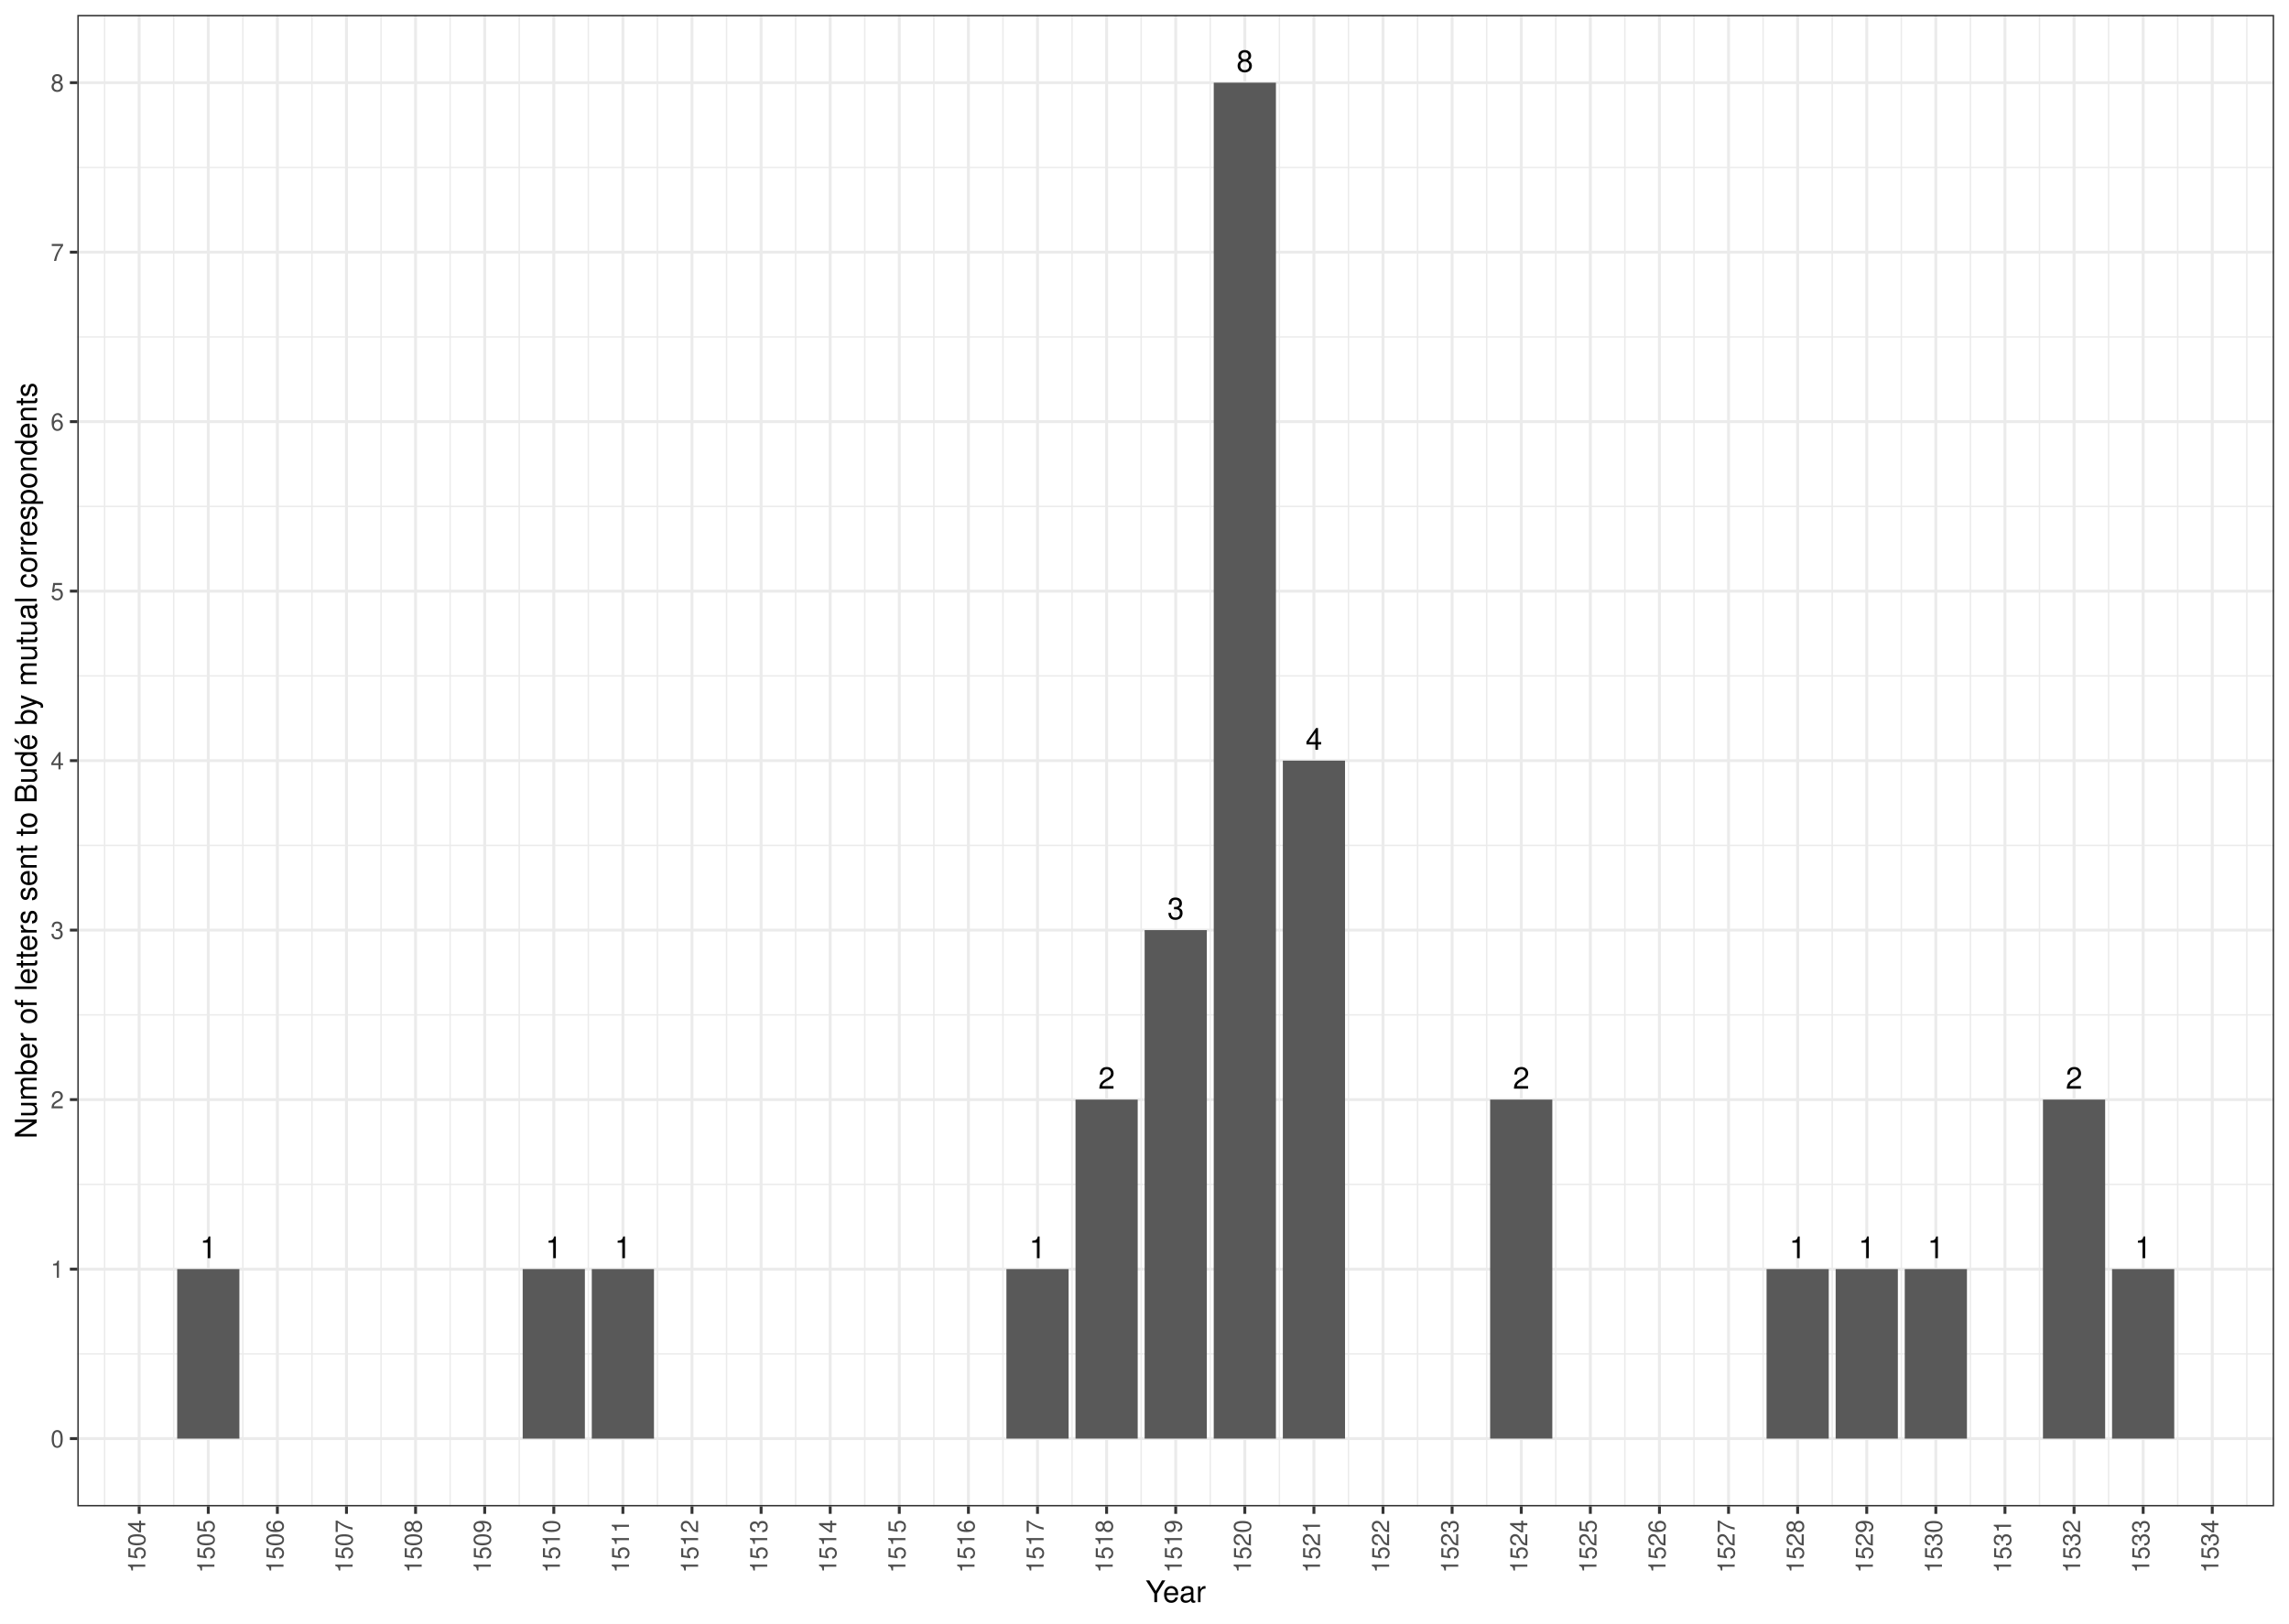
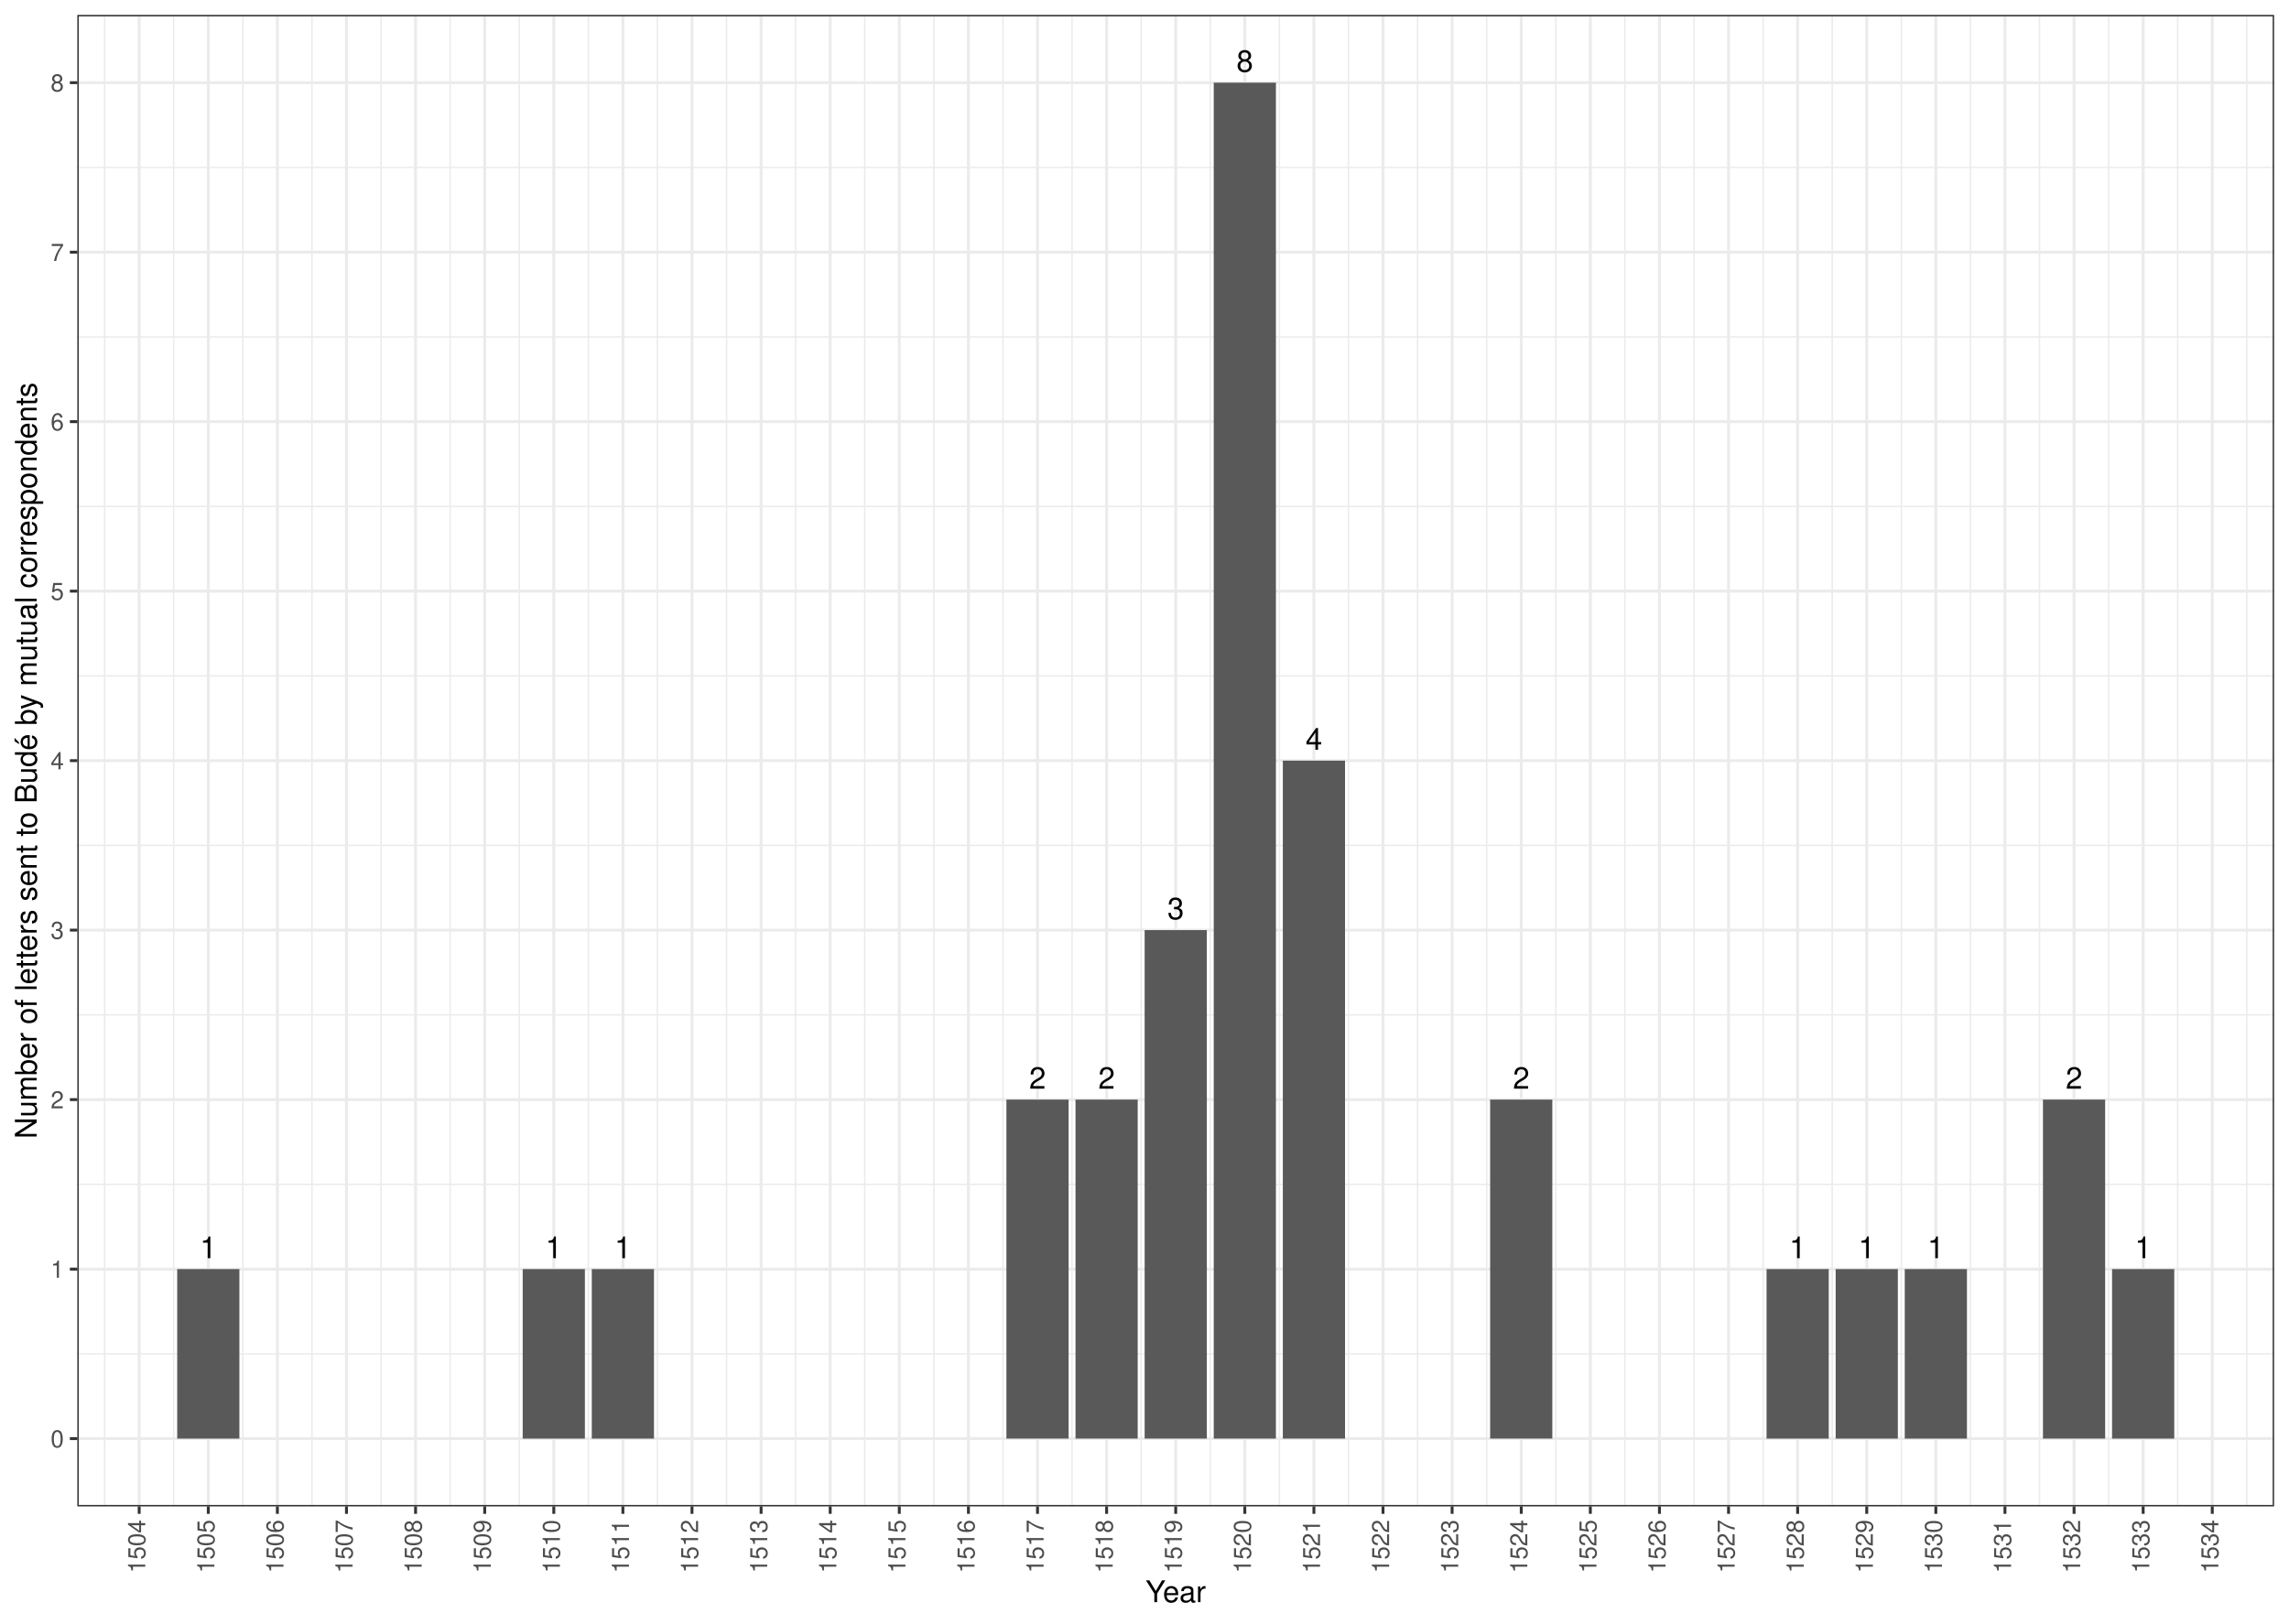
<svg xmlns="http://www.w3.org/2000/svg" class="svglite" width="842.40pt" height="597.60pt" viewBox="0 0 842.40 597.60">
  <defs>
    <style type="text/css">
    .svglite line, .svglite polyline, .svglite polygon, .svglite path, .svglite rect, .svglite circle {
      fill: none;
      stroke: #000000;
      stroke-linecap: round;
      stroke-linejoin: round;
      stroke-miterlimit: 10.00;
    }
    .svglite text {
      white-space: pre;
    }
  </style>
  </defs>
  <rect width="100%" height="100%" style="stroke: none; fill: #FFFFFF;" />
  <defs>
    <clipPath id="cpMC4wMHw4NDIuNDB8MC4wMHw1OTcuNjA=">
      <rect x="0.00" y="0.00" width="842.40" height="597.60" />
    </clipPath>
  </defs>
  <g clip-path="url(#cpMC4wMHw4NDIuNDB8MC4wMHw1OTcuNjA=)">
    <rect x="0" y="-0" width="842.40" height="597.60" style="stroke-width: 1.07; stroke: #FFFFFF; fill: #FFFFFF;" />
  </g>
  <defs>
    <clipPath id="cpMjguNDZ8ODM2LjkyfDUuNDh8NTU0LjQ4">
      <rect x="28.46" y="5.48" width="808.46" height="549.00" />
    </clipPath>
  </defs>
  <g clip-path="url(#cpMjguNDZ8ODM2LjkyfDUuNDh8NTU0LjQ4)">
    <rect x="28.46" y="5.48" width="808.46" height="549.00" style="stroke-width: 1.07; stroke: none; fill: #FFFFFF;" />
    <polyline points="28.46,498.33 836.92,498.33 " style="stroke-width: 0.53; stroke: #EBEBEB; stroke-linecap: butt;" />
    <polyline points="28.46,435.94 836.92,435.94 " style="stroke-width: 0.53; stroke: #EBEBEB; stroke-linecap: butt;" />
    <polyline points="28.46,373.56 836.92,373.56 " style="stroke-width: 0.53; stroke: #EBEBEB; stroke-linecap: butt;" />
    <polyline points="28.46,311.17 836.92,311.17 " style="stroke-width: 0.53; stroke: #EBEBEB; stroke-linecap: butt;" />
    <polyline points="28.46,248.78 836.92,248.78 " style="stroke-width: 0.53; stroke: #EBEBEB; stroke-linecap: butt;" />
    <polyline points="28.46,186.40 836.92,186.40 " style="stroke-width: 0.53; stroke: #EBEBEB; stroke-linecap: butt;" />
    <polyline points="28.46,124.01 836.92,124.01 " style="stroke-width: 0.53; stroke: #EBEBEB; stroke-linecap: butt;" />
    <polyline points="28.46,61.63 836.92,61.63 " style="stroke-width: 0.53; stroke: #EBEBEB; stroke-linecap: butt;" />
    <polyline points="38.50,554.48 38.50,5.48 " style="stroke-width: 0.53; stroke: #EBEBEB; stroke-linecap: butt;" />
    <polyline points="63.93,554.48 63.93,5.48 " style="stroke-width: 0.53; stroke: #EBEBEB; stroke-linecap: butt;" />
    <polyline points="89.37,554.48 89.37,5.48 " style="stroke-width: 0.53; stroke: #EBEBEB; stroke-linecap: butt;" />
    <polyline points="114.80,554.48 114.80,5.48 " style="stroke-width: 0.53; stroke: #EBEBEB; stroke-linecap: butt;" />
    <polyline points="140.23,554.48 140.23,5.48 " style="stroke-width: 0.53; stroke: #EBEBEB; stroke-linecap: butt;" />
    <polyline points="165.66,554.48 165.66,5.48 " style="stroke-width: 0.53; stroke: #EBEBEB; stroke-linecap: butt;" />
    <polyline points="191.09,554.48 191.09,5.48 " style="stroke-width: 0.53; stroke: #EBEBEB; stroke-linecap: butt;" />
    <polyline points="216.52,554.48 216.52,5.48 " style="stroke-width: 0.53; stroke: #EBEBEB; stroke-linecap: butt;" />
    <polyline points="241.95,554.48 241.95,5.48 " style="stroke-width: 0.53; stroke: #EBEBEB; stroke-linecap: butt;" />
    <polyline points="267.39,554.48 267.39,5.48 " style="stroke-width: 0.53; stroke: #EBEBEB; stroke-linecap: butt;" />
    <polyline points="292.82,554.48 292.82,5.48 " style="stroke-width: 0.53; stroke: #EBEBEB; stroke-linecap: butt;" />
    <polyline points="318.25,554.48 318.25,5.48 " style="stroke-width: 0.53; stroke: #EBEBEB; stroke-linecap: butt;" />
    <polyline points="343.68,554.48 343.68,5.48 " style="stroke-width: 0.53; stroke: #EBEBEB; stroke-linecap: butt;" />
    <polyline points="369.11,554.48 369.11,5.48 " style="stroke-width: 0.53; stroke: #EBEBEB; stroke-linecap: butt;" />
    <polyline points="394.54,554.48 394.54,5.48 " style="stroke-width: 0.53; stroke: #EBEBEB; stroke-linecap: butt;" />
    <polyline points="419.97,554.48 419.97,5.48 " style="stroke-width: 0.53; stroke: #EBEBEB; stroke-linecap: butt;" />
    <polyline points="445.40,554.48 445.40,5.48 " style="stroke-width: 0.53; stroke: #EBEBEB; stroke-linecap: butt;" />
    <polyline points="470.84,554.48 470.84,5.48 " style="stroke-width: 0.53; stroke: #EBEBEB; stroke-linecap: butt;" />
    <polyline points="496.27,554.48 496.27,5.48 " style="stroke-width: 0.53; stroke: #EBEBEB; stroke-linecap: butt;" />
    <polyline points="521.70,554.48 521.70,5.48 " style="stroke-width: 0.53; stroke: #EBEBEB; stroke-linecap: butt;" />
    <polyline points="547.13,554.48 547.13,5.48 " style="stroke-width: 0.53; stroke: #EBEBEB; stroke-linecap: butt;" />
    <polyline points="572.56,554.48 572.56,5.48 " style="stroke-width: 0.53; stroke: #EBEBEB; stroke-linecap: butt;" />
    <polyline points="597.99,554.48 597.99,5.48 " style="stroke-width: 0.53; stroke: #EBEBEB; stroke-linecap: butt;" />
    <polyline points="623.42,554.48 623.42,5.48 " style="stroke-width: 0.53; stroke: #EBEBEB; stroke-linecap: butt;" />
    <polyline points="648.86,554.48 648.86,5.48 " style="stroke-width: 0.53; stroke: #EBEBEB; stroke-linecap: butt;" />
    <polyline points="674.29,554.48 674.29,5.48 " style="stroke-width: 0.53; stroke: #EBEBEB; stroke-linecap: butt;" />
    <polyline points="699.72,554.48 699.72,5.48 " style="stroke-width: 0.53; stroke: #EBEBEB; stroke-linecap: butt;" />
    <polyline points="725.15,554.48 725.15,5.48 " style="stroke-width: 0.53; stroke: #EBEBEB; stroke-linecap: butt;" />
    <polyline points="750.58,554.48 750.58,5.48 " style="stroke-width: 0.53; stroke: #EBEBEB; stroke-linecap: butt;" />
    <polyline points="776.01,554.48 776.01,5.48 " style="stroke-width: 0.53; stroke: #EBEBEB; stroke-linecap: butt;" />
    <polyline points="801.44,554.48 801.44,5.48 " style="stroke-width: 0.53; stroke: #EBEBEB; stroke-linecap: butt;" />
    <polyline points="826.88,554.48 826.88,5.48 " style="stroke-width: 0.53; stroke: #EBEBEB; stroke-linecap: butt;" />
    <polyline points="28.46,529.52 836.92,529.52 " style="stroke-width: 1.07; stroke: #EBEBEB; stroke-linecap: butt;" />
    <polyline points="28.46,467.14 836.92,467.14 " style="stroke-width: 1.07; stroke: #EBEBEB; stroke-linecap: butt;" />
    <polyline points="28.46,404.75 836.92,404.75 " style="stroke-width: 1.07; stroke: #EBEBEB; stroke-linecap: butt;" />
    <polyline points="28.46,342.36 836.92,342.36 " style="stroke-width: 1.07; stroke: #EBEBEB; stroke-linecap: butt;" />
    <polyline points="28.46,279.98 836.92,279.98 " style="stroke-width: 1.07; stroke: #EBEBEB; stroke-linecap: butt;" />
    <polyline points="28.46,217.59 836.92,217.59 " style="stroke-width: 1.07; stroke: #EBEBEB; stroke-linecap: butt;" />
    <polyline points="28.46,155.21 836.92,155.21 " style="stroke-width: 1.07; stroke: #EBEBEB; stroke-linecap: butt;" />
    <polyline points="28.46,92.82 836.92,92.82 " style="stroke-width: 1.07; stroke: #EBEBEB; stroke-linecap: butt;" />
    <polyline points="28.46,30.43 836.92,30.43 " style="stroke-width: 1.07; stroke: #EBEBEB; stroke-linecap: butt;" />
    <polyline points="51.22,554.48 51.22,5.48 " style="stroke-width: 1.07; stroke: #EBEBEB; stroke-linecap: butt;" />
    <polyline points="76.65,554.48 76.65,5.48 " style="stroke-width: 1.07; stroke: #EBEBEB; stroke-linecap: butt;" />
    <polyline points="102.08,554.48 102.08,5.48 " style="stroke-width: 1.07; stroke: #EBEBEB; stroke-linecap: butt;" />
    <polyline points="127.51,554.48 127.51,5.48 " style="stroke-width: 1.07; stroke: #EBEBEB; stroke-linecap: butt;" />
    <polyline points="152.94,554.48 152.94,5.48 " style="stroke-width: 1.07; stroke: #EBEBEB; stroke-linecap: butt;" />
    <polyline points="178.38,554.48 178.38,5.48 " style="stroke-width: 1.07; stroke: #EBEBEB; stroke-linecap: butt;" />
    <polyline points="203.81,554.48 203.81,5.48 " style="stroke-width: 1.07; stroke: #EBEBEB; stroke-linecap: butt;" />
    <polyline points="229.24,554.48 229.24,5.48 " style="stroke-width: 1.07; stroke: #EBEBEB; stroke-linecap: butt;" />
    <polyline points="254.67,554.48 254.67,5.48 " style="stroke-width: 1.07; stroke: #EBEBEB; stroke-linecap: butt;" />
    <polyline points="280.10,554.48 280.10,5.48 " style="stroke-width: 1.07; stroke: #EBEBEB; stroke-linecap: butt;" />
    <polyline points="305.53,554.48 305.53,5.48 " style="stroke-width: 1.07; stroke: #EBEBEB; stroke-linecap: butt;" />
    <polyline points="330.96,554.48 330.96,5.48 " style="stroke-width: 1.07; stroke: #EBEBEB; stroke-linecap: butt;" />
    <polyline points="356.40,554.48 356.40,5.48 " style="stroke-width: 1.07; stroke: #EBEBEB; stroke-linecap: butt;" />
    <polyline points="381.83,554.48 381.83,5.48 " style="stroke-width: 1.07; stroke: #EBEBEB; stroke-linecap: butt;" />
    <polyline points="407.26,554.48 407.26,5.48 " style="stroke-width: 1.07; stroke: #EBEBEB; stroke-linecap: butt;" />
    <polyline points="432.69,554.48 432.69,5.48 " style="stroke-width: 1.07; stroke: #EBEBEB; stroke-linecap: butt;" />
    <polyline points="458.12,554.48 458.12,5.48 " style="stroke-width: 1.07; stroke: #EBEBEB; stroke-linecap: butt;" />
    <polyline points="483.55,554.48 483.55,5.48 " style="stroke-width: 1.07; stroke: #EBEBEB; stroke-linecap: butt;" />
    <polyline points="508.98,554.48 508.98,5.48 " style="stroke-width: 1.07; stroke: #EBEBEB; stroke-linecap: butt;" />
    <polyline points="534.41,554.48 534.41,5.48 " style="stroke-width: 1.07; stroke: #EBEBEB; stroke-linecap: butt;" />
    <polyline points="559.85,554.48 559.85,5.48 " style="stroke-width: 1.07; stroke: #EBEBEB; stroke-linecap: butt;" />
    <polyline points="585.28,554.48 585.28,5.48 " style="stroke-width: 1.07; stroke: #EBEBEB; stroke-linecap: butt;" />
    <polyline points="610.71,554.48 610.71,5.48 " style="stroke-width: 1.07; stroke: #EBEBEB; stroke-linecap: butt;" />
    <polyline points="636.14,554.48 636.14,5.48 " style="stroke-width: 1.07; stroke: #EBEBEB; stroke-linecap: butt;" />
    <polyline points="661.57,554.48 661.57,5.48 " style="stroke-width: 1.07; stroke: #EBEBEB; stroke-linecap: butt;" />
    <polyline points="687.00,554.48 687.00,5.48 " style="stroke-width: 1.07; stroke: #EBEBEB; stroke-linecap: butt;" />
    <polyline points="712.43,554.48 712.43,5.48 " style="stroke-width: 1.07; stroke: #EBEBEB; stroke-linecap: butt;" />
    <polyline points="737.87,554.48 737.87,5.48 " style="stroke-width: 1.07; stroke: #EBEBEB; stroke-linecap: butt;" />
    <polyline points="763.30,554.48 763.30,5.48 " style="stroke-width: 1.07; stroke: #EBEBEB; stroke-linecap: butt;" />
    <polyline points="788.73,554.48 788.73,5.48 " style="stroke-width: 1.07; stroke: #EBEBEB; stroke-linecap: butt;" />
    <polyline points="814.16,554.48 814.16,5.48 " style="stroke-width: 1.07; stroke: #EBEBEB; stroke-linecap: butt;" />
-     <rect x="370.38" y="467.14" width="22.89" height="62.39" style="stroke-width: 1.07; stroke: none; stroke-linecap: butt; stroke-linejoin: miter; fill: #595959;" />
+     <rect x="370.38" y="404.75" width="22.89" height="124.77" style="stroke-width: 1.07; stroke: none; stroke-linecap: butt; stroke-linejoin: miter; fill: #595959;" />
    <rect x="446.68" y="30.43" width="22.89" height="499.09" style="stroke-width: 1.07; stroke: none; stroke-linecap: butt; stroke-linejoin: miter; fill: #595959;" />
    <rect x="217.79" y="467.14" width="22.89" height="62.39" style="stroke-width: 1.07; stroke: none; stroke-linecap: butt; stroke-linejoin: miter; fill: #595959;" />
    <rect x="472.11" y="279.98" width="22.89" height="249.54" style="stroke-width: 1.07; stroke: none; stroke-linecap: butt; stroke-linejoin: miter; fill: #595959;" />
    <rect x="777.28" y="467.14" width="22.89" height="62.39" style="stroke-width: 1.07; stroke: none; stroke-linecap: butt; stroke-linejoin: miter; fill: #595959;" />
    <rect x="700.99" y="467.14" width="22.89" height="62.39" style="stroke-width: 1.07; stroke: none; stroke-linecap: butt; stroke-linejoin: miter; fill: #595959;" />
    <rect x="751.85" y="404.75" width="22.89" height="124.77" style="stroke-width: 1.07; stroke: none; stroke-linecap: butt; stroke-linejoin: miter; fill: #595959;" />
    <rect x="65.21" y="467.14" width="22.89" height="62.39" style="stroke-width: 1.07; stroke: none; stroke-linecap: butt; stroke-linejoin: miter; fill: #595959;" />
    <rect x="421.25" y="342.36" width="22.89" height="187.16" style="stroke-width: 1.07; stroke: none; stroke-linecap: butt; stroke-linejoin: miter; fill: #595959;" />
    <rect x="192.36" y="467.14" width="22.89" height="62.39" style="stroke-width: 1.07; stroke: none; stroke-linecap: butt; stroke-linejoin: miter; fill: #595959;" />
    <rect x="548.40" y="404.75" width="22.89" height="124.77" style="stroke-width: 1.07; stroke: none; stroke-linecap: butt; stroke-linejoin: miter; fill: #595959;" />
    <rect x="650.13" y="467.14" width="22.89" height="62.39" style="stroke-width: 1.07; stroke: none; stroke-linecap: butt; stroke-linejoin: miter; fill: #595959;" />
    <rect x="395.81" y="404.75" width="22.89" height="124.77" style="stroke-width: 1.07; stroke: none; stroke-linecap: butt; stroke-linejoin: miter; fill: #595959;" />
    <rect x="675.56" y="467.14" width="22.89" height="62.39" style="stroke-width: 1.07; stroke: none; stroke-linecap: butt; stroke-linejoin: miter; fill: #595959;" />
-     <text x="381.83" y="463.11" text-anchor="middle" style="font-size: 11.04px; font-weight: 0; font-family: &quot;Nimbus Sans&quot;;" textLength="6.13px" lengthAdjust="spacingAndGlyphs">1</text>
+     <text x="381.83" y="400.73" text-anchor="middle" style="font-size: 11.04px; font-weight: 0; font-family: &quot;Nimbus Sans&quot;;" textLength="6.13px" lengthAdjust="spacingAndGlyphs">2</text>
    <text x="458.12" y="26.41" text-anchor="middle" style="font-size: 11.04px; font-weight: 0; font-family: &quot;Nimbus Sans&quot;;" textLength="6.13px" lengthAdjust="spacingAndGlyphs">8</text>
    <text x="229.24" y="463.11" text-anchor="middle" style="font-size: 11.04px; font-weight: 0; font-family: &quot;Nimbus Sans&quot;;" textLength="6.13px" lengthAdjust="spacingAndGlyphs">1</text>
    <text x="483.55" y="275.96" text-anchor="middle" style="font-size: 11.04px; font-weight: 0; font-family: &quot;Nimbus Sans&quot;;" textLength="6.13px" lengthAdjust="spacingAndGlyphs">4</text>
    <text x="788.73" y="463.11" text-anchor="middle" style="font-size: 11.04px; font-weight: 0; font-family: &quot;Nimbus Sans&quot;;" textLength="6.13px" lengthAdjust="spacingAndGlyphs">1</text>
    <text x="712.43" y="463.11" text-anchor="middle" style="font-size: 11.04px; font-weight: 0; font-family: &quot;Nimbus Sans&quot;;" textLength="6.13px" lengthAdjust="spacingAndGlyphs">1</text>
    <text x="763.30" y="400.73" text-anchor="middle" style="font-size: 11.04px; font-weight: 0; font-family: &quot;Nimbus Sans&quot;;" textLength="6.13px" lengthAdjust="spacingAndGlyphs">2</text>
    <text x="76.65" y="463.11" text-anchor="middle" style="font-size: 11.04px; font-weight: 0; font-family: &quot;Nimbus Sans&quot;;" textLength="6.13px" lengthAdjust="spacingAndGlyphs">1</text>
    <text x="432.69" y="338.34" text-anchor="middle" style="font-size: 11.04px; font-weight: 0; font-family: &quot;Nimbus Sans&quot;;" textLength="6.13px" lengthAdjust="spacingAndGlyphs">3</text>
    <text x="203.81" y="463.11" text-anchor="middle" style="font-size: 11.04px; font-weight: 0; font-family: &quot;Nimbus Sans&quot;;" textLength="6.13px" lengthAdjust="spacingAndGlyphs">1</text>
    <text x="559.85" y="400.73" text-anchor="middle" style="font-size: 11.04px; font-weight: 0; font-family: &quot;Nimbus Sans&quot;;" textLength="6.13px" lengthAdjust="spacingAndGlyphs">2</text>
    <text x="661.57" y="463.11" text-anchor="middle" style="font-size: 11.04px; font-weight: 0; font-family: &quot;Nimbus Sans&quot;;" textLength="6.13px" lengthAdjust="spacingAndGlyphs">1</text>
    <text x="407.26" y="400.73" text-anchor="middle" style="font-size: 11.04px; font-weight: 0; font-family: &quot;Nimbus Sans&quot;;" textLength="6.13px" lengthAdjust="spacingAndGlyphs">2</text>
    <text x="687.00" y="463.11" text-anchor="middle" style="font-size: 11.04px; font-weight: 0; font-family: &quot;Nimbus Sans&quot;;" textLength="6.13px" lengthAdjust="spacingAndGlyphs">1</text>
    <rect x="28.46" y="5.48" width="808.46" height="549.00" style="stroke-width: 1.07; stroke: #333333;" />
  </g>
  <g clip-path="url(#cpMC4wMHw4NDIuNDB8MC4wMHw1OTcuNjA=)">
    <text x="23.53" y="532.73" text-anchor="end" style="font-size: 8.80px; font-weight: 0;fill: #4D4D4D; font-family: &quot;Nimbus Sans&quot;;" textLength="4.89px" lengthAdjust="spacingAndGlyphs">0</text>
    <text x="23.53" y="470.34" text-anchor="end" style="font-size: 8.80px; font-weight: 0;fill: #4D4D4D; font-family: &quot;Nimbus Sans&quot;;" textLength="4.89px" lengthAdjust="spacingAndGlyphs">1</text>
    <text x="23.53" y="407.96" text-anchor="end" style="font-size: 8.80px; font-weight: 0;fill: #4D4D4D; font-family: &quot;Nimbus Sans&quot;;" textLength="4.89px" lengthAdjust="spacingAndGlyphs">2</text>
    <text x="23.53" y="345.57" text-anchor="end" style="font-size: 8.80px; font-weight: 0;fill: #4D4D4D; font-family: &quot;Nimbus Sans&quot;;" textLength="4.89px" lengthAdjust="spacingAndGlyphs">3</text>
    <text x="23.53" y="283.19" text-anchor="end" style="font-size: 8.80px; font-weight: 0;fill: #4D4D4D; font-family: &quot;Nimbus Sans&quot;;" textLength="4.89px" lengthAdjust="spacingAndGlyphs">4</text>
    <text x="23.53" y="220.80" text-anchor="end" style="font-size: 8.80px; font-weight: 0;fill: #4D4D4D; font-family: &quot;Nimbus Sans&quot;;" textLength="4.89px" lengthAdjust="spacingAndGlyphs">5</text>
    <text x="23.53" y="158.41" text-anchor="end" style="font-size: 8.80px; font-weight: 0;fill: #4D4D4D; font-family: &quot;Nimbus Sans&quot;;" textLength="4.89px" lengthAdjust="spacingAndGlyphs">6</text>
    <text x="23.53" y="96.03" text-anchor="end" style="font-size: 8.80px; font-weight: 0;fill: #4D4D4D; font-family: &quot;Nimbus Sans&quot;;" textLength="4.89px" lengthAdjust="spacingAndGlyphs">7</text>
    <text x="23.53" y="33.64" text-anchor="end" style="font-size: 8.80px; font-weight: 0;fill: #4D4D4D; font-family: &quot;Nimbus Sans&quot;;" textLength="4.89px" lengthAdjust="spacingAndGlyphs">8</text>
    <polyline points="25.72,529.52 28.46,529.52 " style="stroke-width: 1.07; stroke: #333333; stroke-linecap: butt;" />
    <polyline points="25.72,467.14 28.46,467.14 " style="stroke-width: 1.07; stroke: #333333; stroke-linecap: butt;" />
    <polyline points="25.72,404.75 28.46,404.75 " style="stroke-width: 1.07; stroke: #333333; stroke-linecap: butt;" />
    <polyline points="25.72,342.36 28.46,342.36 " style="stroke-width: 1.07; stroke: #333333; stroke-linecap: butt;" />
    <polyline points="25.72,279.98 28.46,279.98 " style="stroke-width: 1.07; stroke: #333333; stroke-linecap: butt;" />
    <polyline points="25.72,217.59 28.46,217.59 " style="stroke-width: 1.07; stroke: #333333; stroke-linecap: butt;" />
    <polyline points="25.72,155.21 28.46,155.21 " style="stroke-width: 1.07; stroke: #333333; stroke-linecap: butt;" />
    <polyline points="25.72,92.82 28.46,92.82 " style="stroke-width: 1.07; stroke: #333333; stroke-linecap: butt;" />
    <polyline points="25.72,30.43 28.46,30.43 " style="stroke-width: 1.07; stroke: #333333; stroke-linecap: butt;" />
    <polyline points="51.22,557.22 51.22,554.48 " style="stroke-width: 1.07; stroke: #333333; stroke-linecap: butt;" />
    <polyline points="76.65,557.22 76.65,554.48 " style="stroke-width: 1.07; stroke: #333333; stroke-linecap: butt;" />
    <polyline points="102.08,557.22 102.08,554.48 " style="stroke-width: 1.07; stroke: #333333; stroke-linecap: butt;" />
    <polyline points="127.51,557.22 127.51,554.48 " style="stroke-width: 1.07; stroke: #333333; stroke-linecap: butt;" />
    <polyline points="152.94,557.22 152.94,554.48 " style="stroke-width: 1.07; stroke: #333333; stroke-linecap: butt;" />
    <polyline points="178.38,557.22 178.38,554.48 " style="stroke-width: 1.07; stroke: #333333; stroke-linecap: butt;" />
    <polyline points="203.81,557.22 203.81,554.48 " style="stroke-width: 1.07; stroke: #333333; stroke-linecap: butt;" />
    <polyline points="229.24,557.22 229.24,554.48 " style="stroke-width: 1.07; stroke: #333333; stroke-linecap: butt;" />
    <polyline points="254.67,557.22 254.67,554.48 " style="stroke-width: 1.07; stroke: #333333; stroke-linecap: butt;" />
    <polyline points="280.10,557.22 280.10,554.48 " style="stroke-width: 1.07; stroke: #333333; stroke-linecap: butt;" />
    <polyline points="305.53,557.22 305.53,554.48 " style="stroke-width: 1.07; stroke: #333333; stroke-linecap: butt;" />
    <polyline points="330.96,557.22 330.96,554.48 " style="stroke-width: 1.07; stroke: #333333; stroke-linecap: butt;" />
    <polyline points="356.40,557.22 356.40,554.48 " style="stroke-width: 1.07; stroke: #333333; stroke-linecap: butt;" />
    <polyline points="381.83,557.22 381.83,554.48 " style="stroke-width: 1.07; stroke: #333333; stroke-linecap: butt;" />
    <polyline points="407.26,557.22 407.26,554.48 " style="stroke-width: 1.07; stroke: #333333; stroke-linecap: butt;" />
    <polyline points="432.69,557.22 432.69,554.48 " style="stroke-width: 1.07; stroke: #333333; stroke-linecap: butt;" />
    <polyline points="458.12,557.22 458.12,554.48 " style="stroke-width: 1.07; stroke: #333333; stroke-linecap: butt;" />
    <polyline points="483.55,557.22 483.55,554.48 " style="stroke-width: 1.07; stroke: #333333; stroke-linecap: butt;" />
    <polyline points="508.98,557.22 508.98,554.48 " style="stroke-width: 1.07; stroke: #333333; stroke-linecap: butt;" />
    <polyline points="534.41,557.22 534.41,554.48 " style="stroke-width: 1.07; stroke: #333333; stroke-linecap: butt;" />
    <polyline points="559.85,557.22 559.85,554.48 " style="stroke-width: 1.07; stroke: #333333; stroke-linecap: butt;" />
    <polyline points="585.28,557.22 585.28,554.48 " style="stroke-width: 1.07; stroke: #333333; stroke-linecap: butt;" />
    <polyline points="610.71,557.22 610.71,554.48 " style="stroke-width: 1.07; stroke: #333333; stroke-linecap: butt;" />
    <polyline points="636.14,557.22 636.14,554.48 " style="stroke-width: 1.07; stroke: #333333; stroke-linecap: butt;" />
    <polyline points="661.57,557.22 661.57,554.48 " style="stroke-width: 1.07; stroke: #333333; stroke-linecap: butt;" />
    <polyline points="687.00,557.22 687.00,554.48 " style="stroke-width: 1.07; stroke: #333333; stroke-linecap: butt;" />
    <polyline points="712.43,557.22 712.43,554.48 " style="stroke-width: 1.07; stroke: #333333; stroke-linecap: butt;" />
    <polyline points="737.87,557.22 737.87,554.48 " style="stroke-width: 1.07; stroke: #333333; stroke-linecap: butt;" />
    <polyline points="763.30,557.22 763.30,554.48 " style="stroke-width: 1.07; stroke: #333333; stroke-linecap: butt;" />
    <polyline points="788.73,557.22 788.73,554.48 " style="stroke-width: 1.07; stroke: #333333; stroke-linecap: butt;" />
    <polyline points="814.16,557.22 814.16,554.48 " style="stroke-width: 1.07; stroke: #333333; stroke-linecap: butt;" />
    <text transform="translate(53.46,569.18) rotate(-90)" text-anchor="middle" style="font-size: 8.80px; font-weight: 0;fill: #4D4D4D; font-family: &quot;Nimbus Sans&quot;;" textLength="19.56px" lengthAdjust="spacingAndGlyphs">1504</text>
    <text transform="translate(78.90,569.18) rotate(-90)" text-anchor="middle" style="font-size: 8.80px; font-weight: 0;fill: #4D4D4D; font-family: &quot;Nimbus Sans&quot;;" textLength="19.56px" lengthAdjust="spacingAndGlyphs">1505</text>
    <text transform="translate(104.33,569.18) rotate(-90)" text-anchor="middle" style="font-size: 8.80px; font-weight: 0;fill: #4D4D4D; font-family: &quot;Nimbus Sans&quot;;" textLength="19.56px" lengthAdjust="spacingAndGlyphs">1506</text>
    <text transform="translate(129.76,569.18) rotate(-90)" text-anchor="middle" style="font-size: 8.80px; font-weight: 0;fill: #4D4D4D; font-family: &quot;Nimbus Sans&quot;;" textLength="19.56px" lengthAdjust="spacingAndGlyphs">1507</text>
    <text transform="translate(155.19,569.18) rotate(-90)" text-anchor="middle" style="font-size: 8.80px; font-weight: 0;fill: #4D4D4D; font-family: &quot;Nimbus Sans&quot;;" textLength="19.56px" lengthAdjust="spacingAndGlyphs">1508</text>
    <text transform="translate(180.62,569.18) rotate(-90)" text-anchor="middle" style="font-size: 8.80px; font-weight: 0;fill: #4D4D4D; font-family: &quot;Nimbus Sans&quot;;" textLength="19.56px" lengthAdjust="spacingAndGlyphs">1509</text>
    <text transform="translate(206.05,569.18) rotate(-90)" text-anchor="middle" style="font-size: 8.80px; font-weight: 0;fill: #4D4D4D; font-family: &quot;Nimbus Sans&quot;;" textLength="19.56px" lengthAdjust="spacingAndGlyphs">1510</text>
    <text transform="translate(231.48,569.18) rotate(-90)" text-anchor="middle" style="font-size: 8.80px; font-weight: 0;fill: #4D4D4D; font-family: &quot;Nimbus Sans&quot;;" textLength="19.56px" lengthAdjust="spacingAndGlyphs">1511</text>
    <text transform="translate(256.92,569.18) rotate(-90)" text-anchor="middle" style="font-size: 8.80px; font-weight: 0;fill: #4D4D4D; font-family: &quot;Nimbus Sans&quot;;" textLength="19.56px" lengthAdjust="spacingAndGlyphs">1512</text>
    <text transform="translate(282.35,569.18) rotate(-90)" text-anchor="middle" style="font-size: 8.80px; font-weight: 0;fill: #4D4D4D; font-family: &quot;Nimbus Sans&quot;;" textLength="19.56px" lengthAdjust="spacingAndGlyphs">1513</text>
    <text transform="translate(307.78,569.18) rotate(-90)" text-anchor="middle" style="font-size: 8.80px; font-weight: 0;fill: #4D4D4D; font-family: &quot;Nimbus Sans&quot;;" textLength="19.56px" lengthAdjust="spacingAndGlyphs">1514</text>
    <text transform="translate(333.21,569.18) rotate(-90)" text-anchor="middle" style="font-size: 8.80px; font-weight: 0;fill: #4D4D4D; font-family: &quot;Nimbus Sans&quot;;" textLength="19.56px" lengthAdjust="spacingAndGlyphs">1515</text>
    <text transform="translate(358.64,569.18) rotate(-90)" text-anchor="middle" style="font-size: 8.80px; font-weight: 0;fill: #4D4D4D; font-family: &quot;Nimbus Sans&quot;;" textLength="19.56px" lengthAdjust="spacingAndGlyphs">1516</text>
    <text transform="translate(384.07,569.18) rotate(-90)" text-anchor="middle" style="font-size: 8.80px; font-weight: 0;fill: #4D4D4D; font-family: &quot;Nimbus Sans&quot;;" textLength="19.56px" lengthAdjust="spacingAndGlyphs">1517</text>
    <text transform="translate(409.50,569.18) rotate(-90)" text-anchor="middle" style="font-size: 8.80px; font-weight: 0;fill: #4D4D4D; font-family: &quot;Nimbus Sans&quot;;" textLength="19.56px" lengthAdjust="spacingAndGlyphs">1518</text>
    <text transform="translate(434.93,569.18) rotate(-90)" text-anchor="middle" style="font-size: 8.80px; font-weight: 0;fill: #4D4D4D; font-family: &quot;Nimbus Sans&quot;;" textLength="19.56px" lengthAdjust="spacingAndGlyphs">1519</text>
    <text transform="translate(460.37,569.18) rotate(-90)" text-anchor="middle" style="font-size: 8.80px; font-weight: 0;fill: #4D4D4D; font-family: &quot;Nimbus Sans&quot;;" textLength="19.56px" lengthAdjust="spacingAndGlyphs">1520</text>
    <text transform="translate(485.80,569.18) rotate(-90)" text-anchor="middle" style="font-size: 8.80px; font-weight: 0;fill: #4D4D4D; font-family: &quot;Nimbus Sans&quot;;" textLength="19.56px" lengthAdjust="spacingAndGlyphs">1521</text>
    <text transform="translate(511.23,569.18) rotate(-90)" text-anchor="middle" style="font-size: 8.80px; font-weight: 0;fill: #4D4D4D; font-family: &quot;Nimbus Sans&quot;;" textLength="19.56px" lengthAdjust="spacingAndGlyphs">1522</text>
    <text transform="translate(536.66,569.18) rotate(-90)" text-anchor="middle" style="font-size: 8.80px; font-weight: 0;fill: #4D4D4D; font-family: &quot;Nimbus Sans&quot;;" textLength="19.56px" lengthAdjust="spacingAndGlyphs">1523</text>
    <text transform="translate(562.09,569.18) rotate(-90)" text-anchor="middle" style="font-size: 8.80px; font-weight: 0;fill: #4D4D4D; font-family: &quot;Nimbus Sans&quot;;" textLength="19.56px" lengthAdjust="spacingAndGlyphs">1524</text>
    <text transform="translate(587.52,569.18) rotate(-90)" text-anchor="middle" style="font-size: 8.80px; font-weight: 0;fill: #4D4D4D; font-family: &quot;Nimbus Sans&quot;;" textLength="19.56px" lengthAdjust="spacingAndGlyphs">1525</text>
    <text transform="translate(612.95,569.18) rotate(-90)" text-anchor="middle" style="font-size: 8.80px; font-weight: 0;fill: #4D4D4D; font-family: &quot;Nimbus Sans&quot;;" textLength="19.56px" lengthAdjust="spacingAndGlyphs">1526</text>
    <text transform="translate(638.39,569.18) rotate(-90)" text-anchor="middle" style="font-size: 8.80px; font-weight: 0;fill: #4D4D4D; font-family: &quot;Nimbus Sans&quot;;" textLength="19.56px" lengthAdjust="spacingAndGlyphs">1527</text>
    <text transform="translate(663.82,569.18) rotate(-90)" text-anchor="middle" style="font-size: 8.80px; font-weight: 0;fill: #4D4D4D; font-family: &quot;Nimbus Sans&quot;;" textLength="19.56px" lengthAdjust="spacingAndGlyphs">1528</text>
    <text transform="translate(689.25,569.18) rotate(-90)" text-anchor="middle" style="font-size: 8.80px; font-weight: 0;fill: #4D4D4D; font-family: &quot;Nimbus Sans&quot;;" textLength="19.56px" lengthAdjust="spacingAndGlyphs">1529</text>
    <text transform="translate(714.68,569.18) rotate(-90)" text-anchor="middle" style="font-size: 8.80px; font-weight: 0;fill: #4D4D4D; font-family: &quot;Nimbus Sans&quot;;" textLength="19.56px" lengthAdjust="spacingAndGlyphs">1530</text>
    <text transform="translate(740.11,569.18) rotate(-90)" text-anchor="middle" style="font-size: 8.80px; font-weight: 0;fill: #4D4D4D; font-family: &quot;Nimbus Sans&quot;;" textLength="19.56px" lengthAdjust="spacingAndGlyphs">1531</text>
    <text transform="translate(765.54,569.18) rotate(-90)" text-anchor="middle" style="font-size: 8.80px; font-weight: 0;fill: #4D4D4D; font-family: &quot;Nimbus Sans&quot;;" textLength="19.56px" lengthAdjust="spacingAndGlyphs">1532</text>
    <text transform="translate(790.97,569.18) rotate(-90)" text-anchor="middle" style="font-size: 8.80px; font-weight: 0;fill: #4D4D4D; font-family: &quot;Nimbus Sans&quot;;" textLength="19.56px" lengthAdjust="spacingAndGlyphs">1533</text>
    <text transform="translate(816.40,569.18) rotate(-90)" text-anchor="middle" style="font-size: 8.80px; font-weight: 0;fill: #4D4D4D; font-family: &quot;Nimbus Sans&quot;;" textLength="19.56px" lengthAdjust="spacingAndGlyphs">1534</text>
    <text x="432.69" y="589.72" text-anchor="middle" style="font-size: 11.00px; font-weight: 0; font-family: &quot;Nimbus Sans&quot;;" textLength="23.23px" lengthAdjust="spacingAndGlyphs">Year</text>
    <text transform="translate(13.50,279.98) rotate(-90)" text-anchor="middle" style="font-size: 11.00px; font-weight: 0; font-family: &quot;Nimbus Sans&quot;;" textLength="278.76px" lengthAdjust="spacingAndGlyphs">Number of letters sent to Budé by mutual correspondents</text>
  </g>
</svg>
